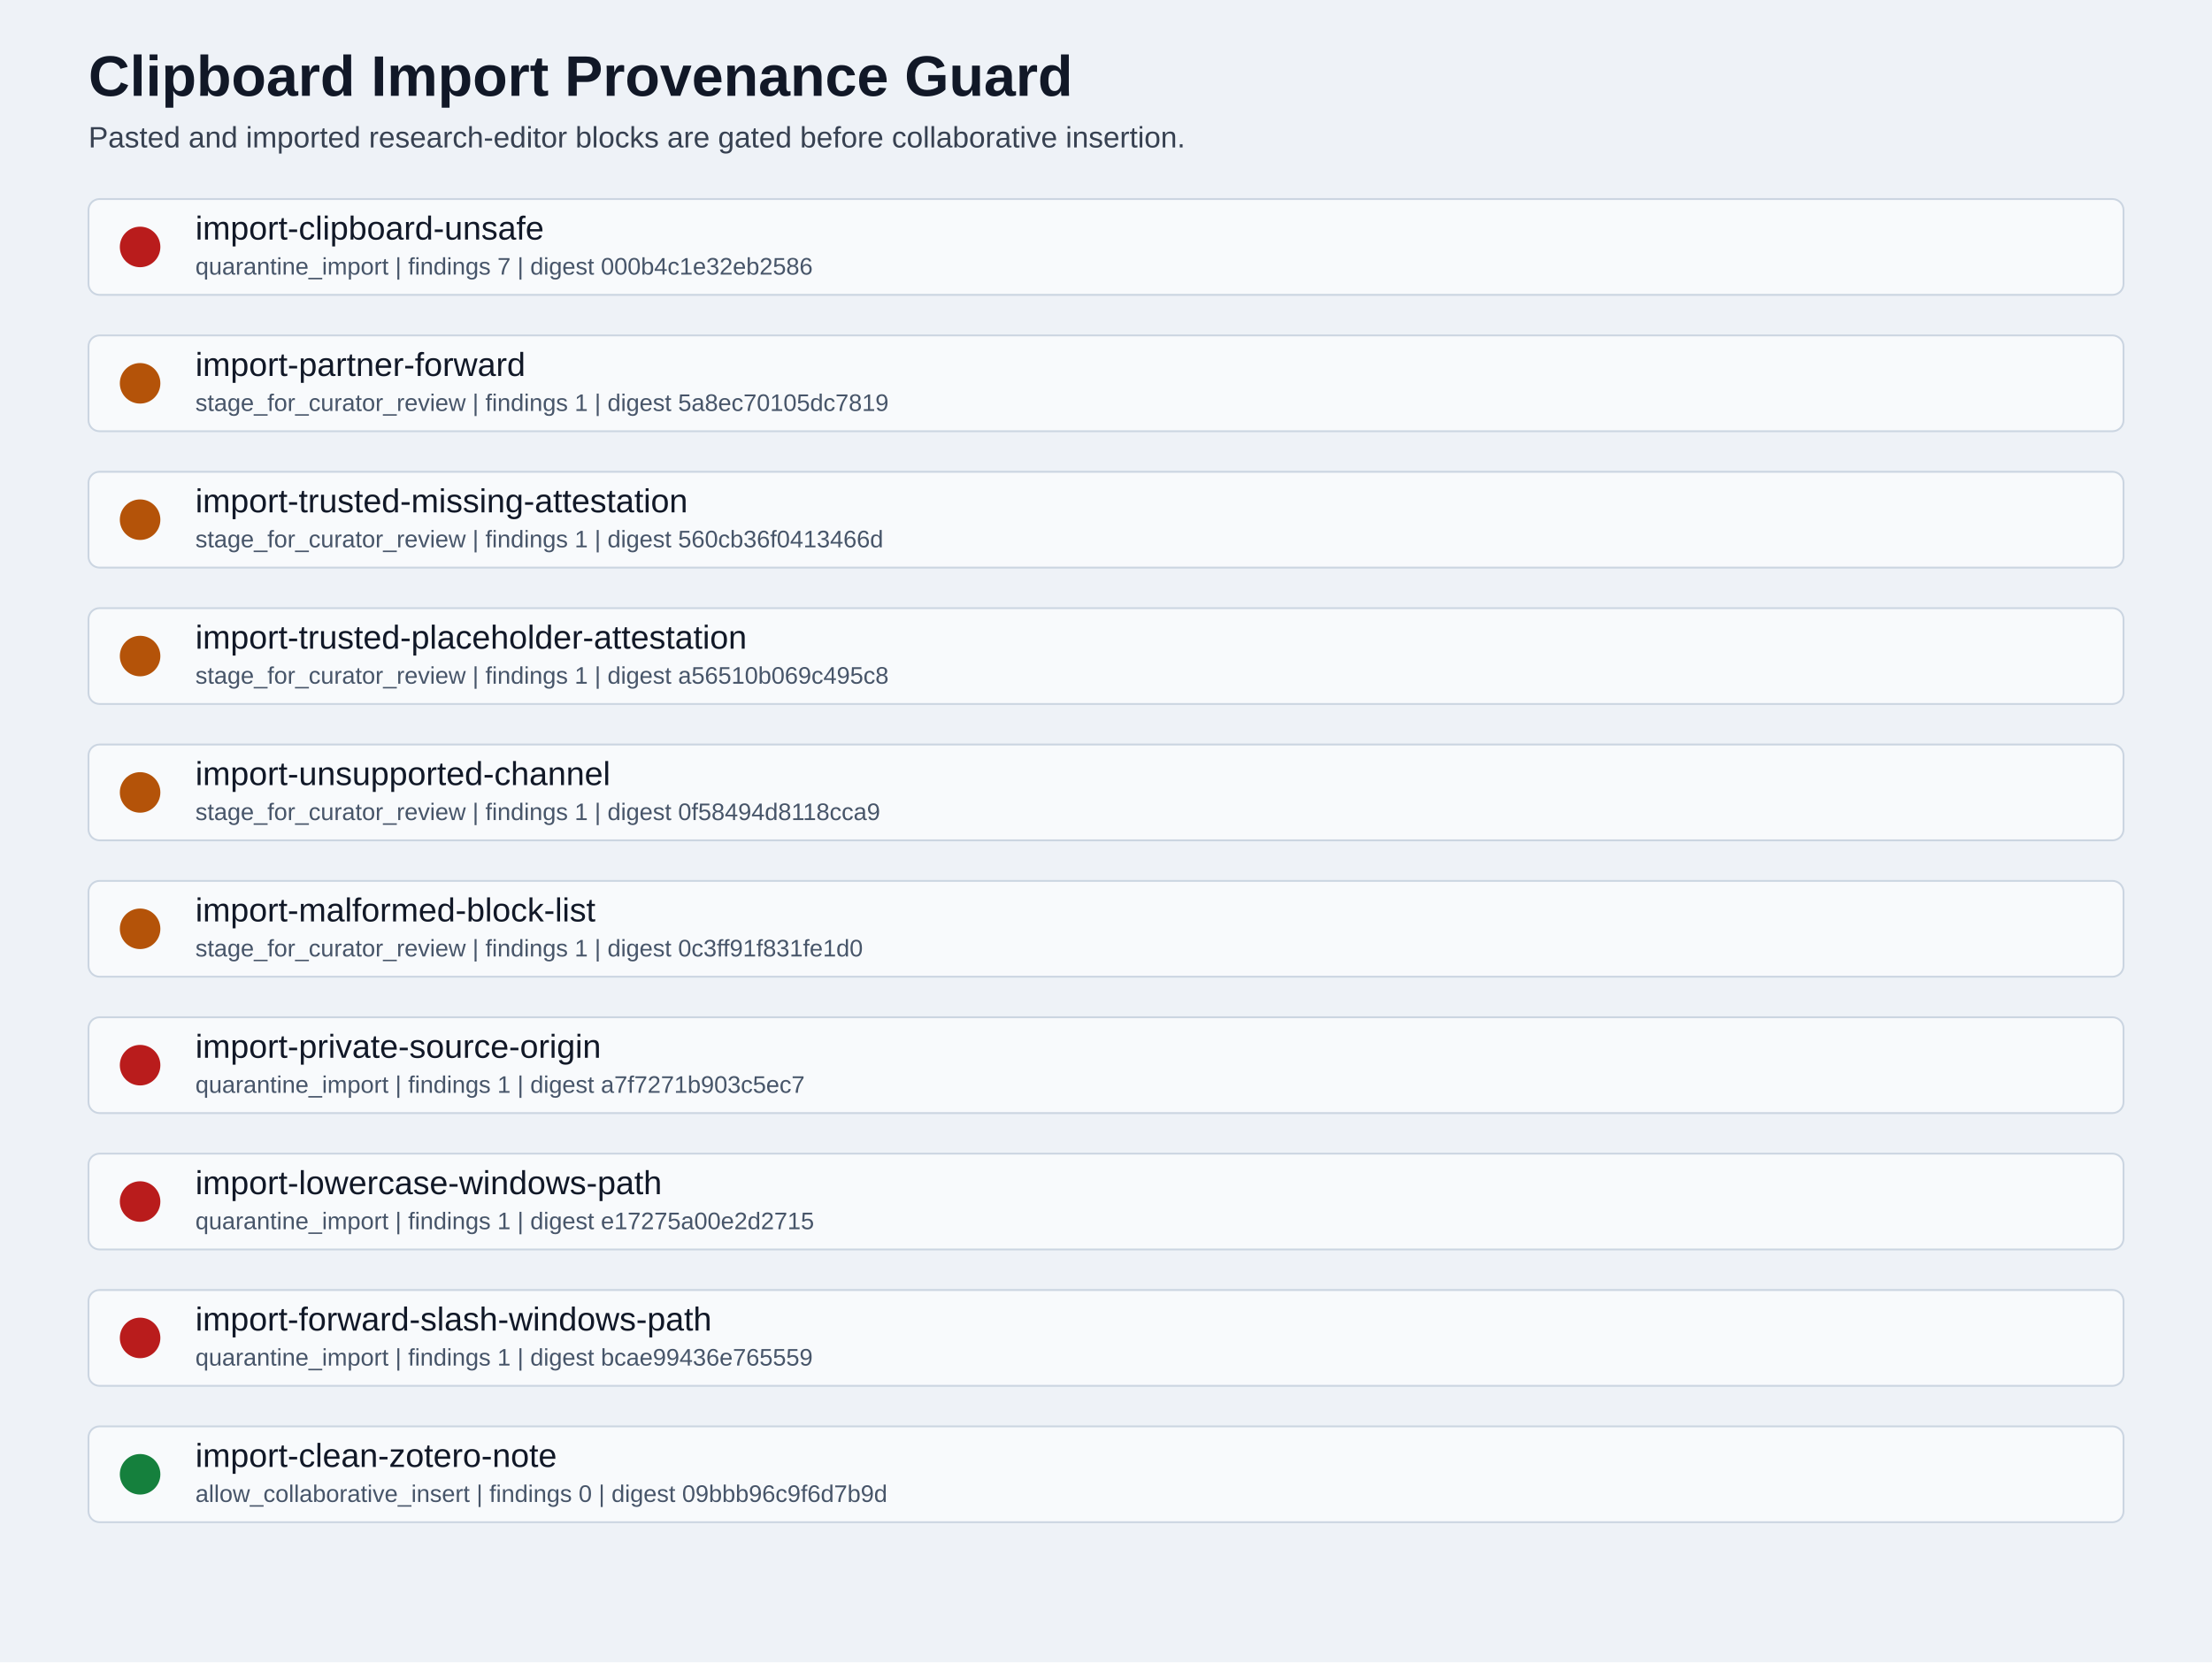
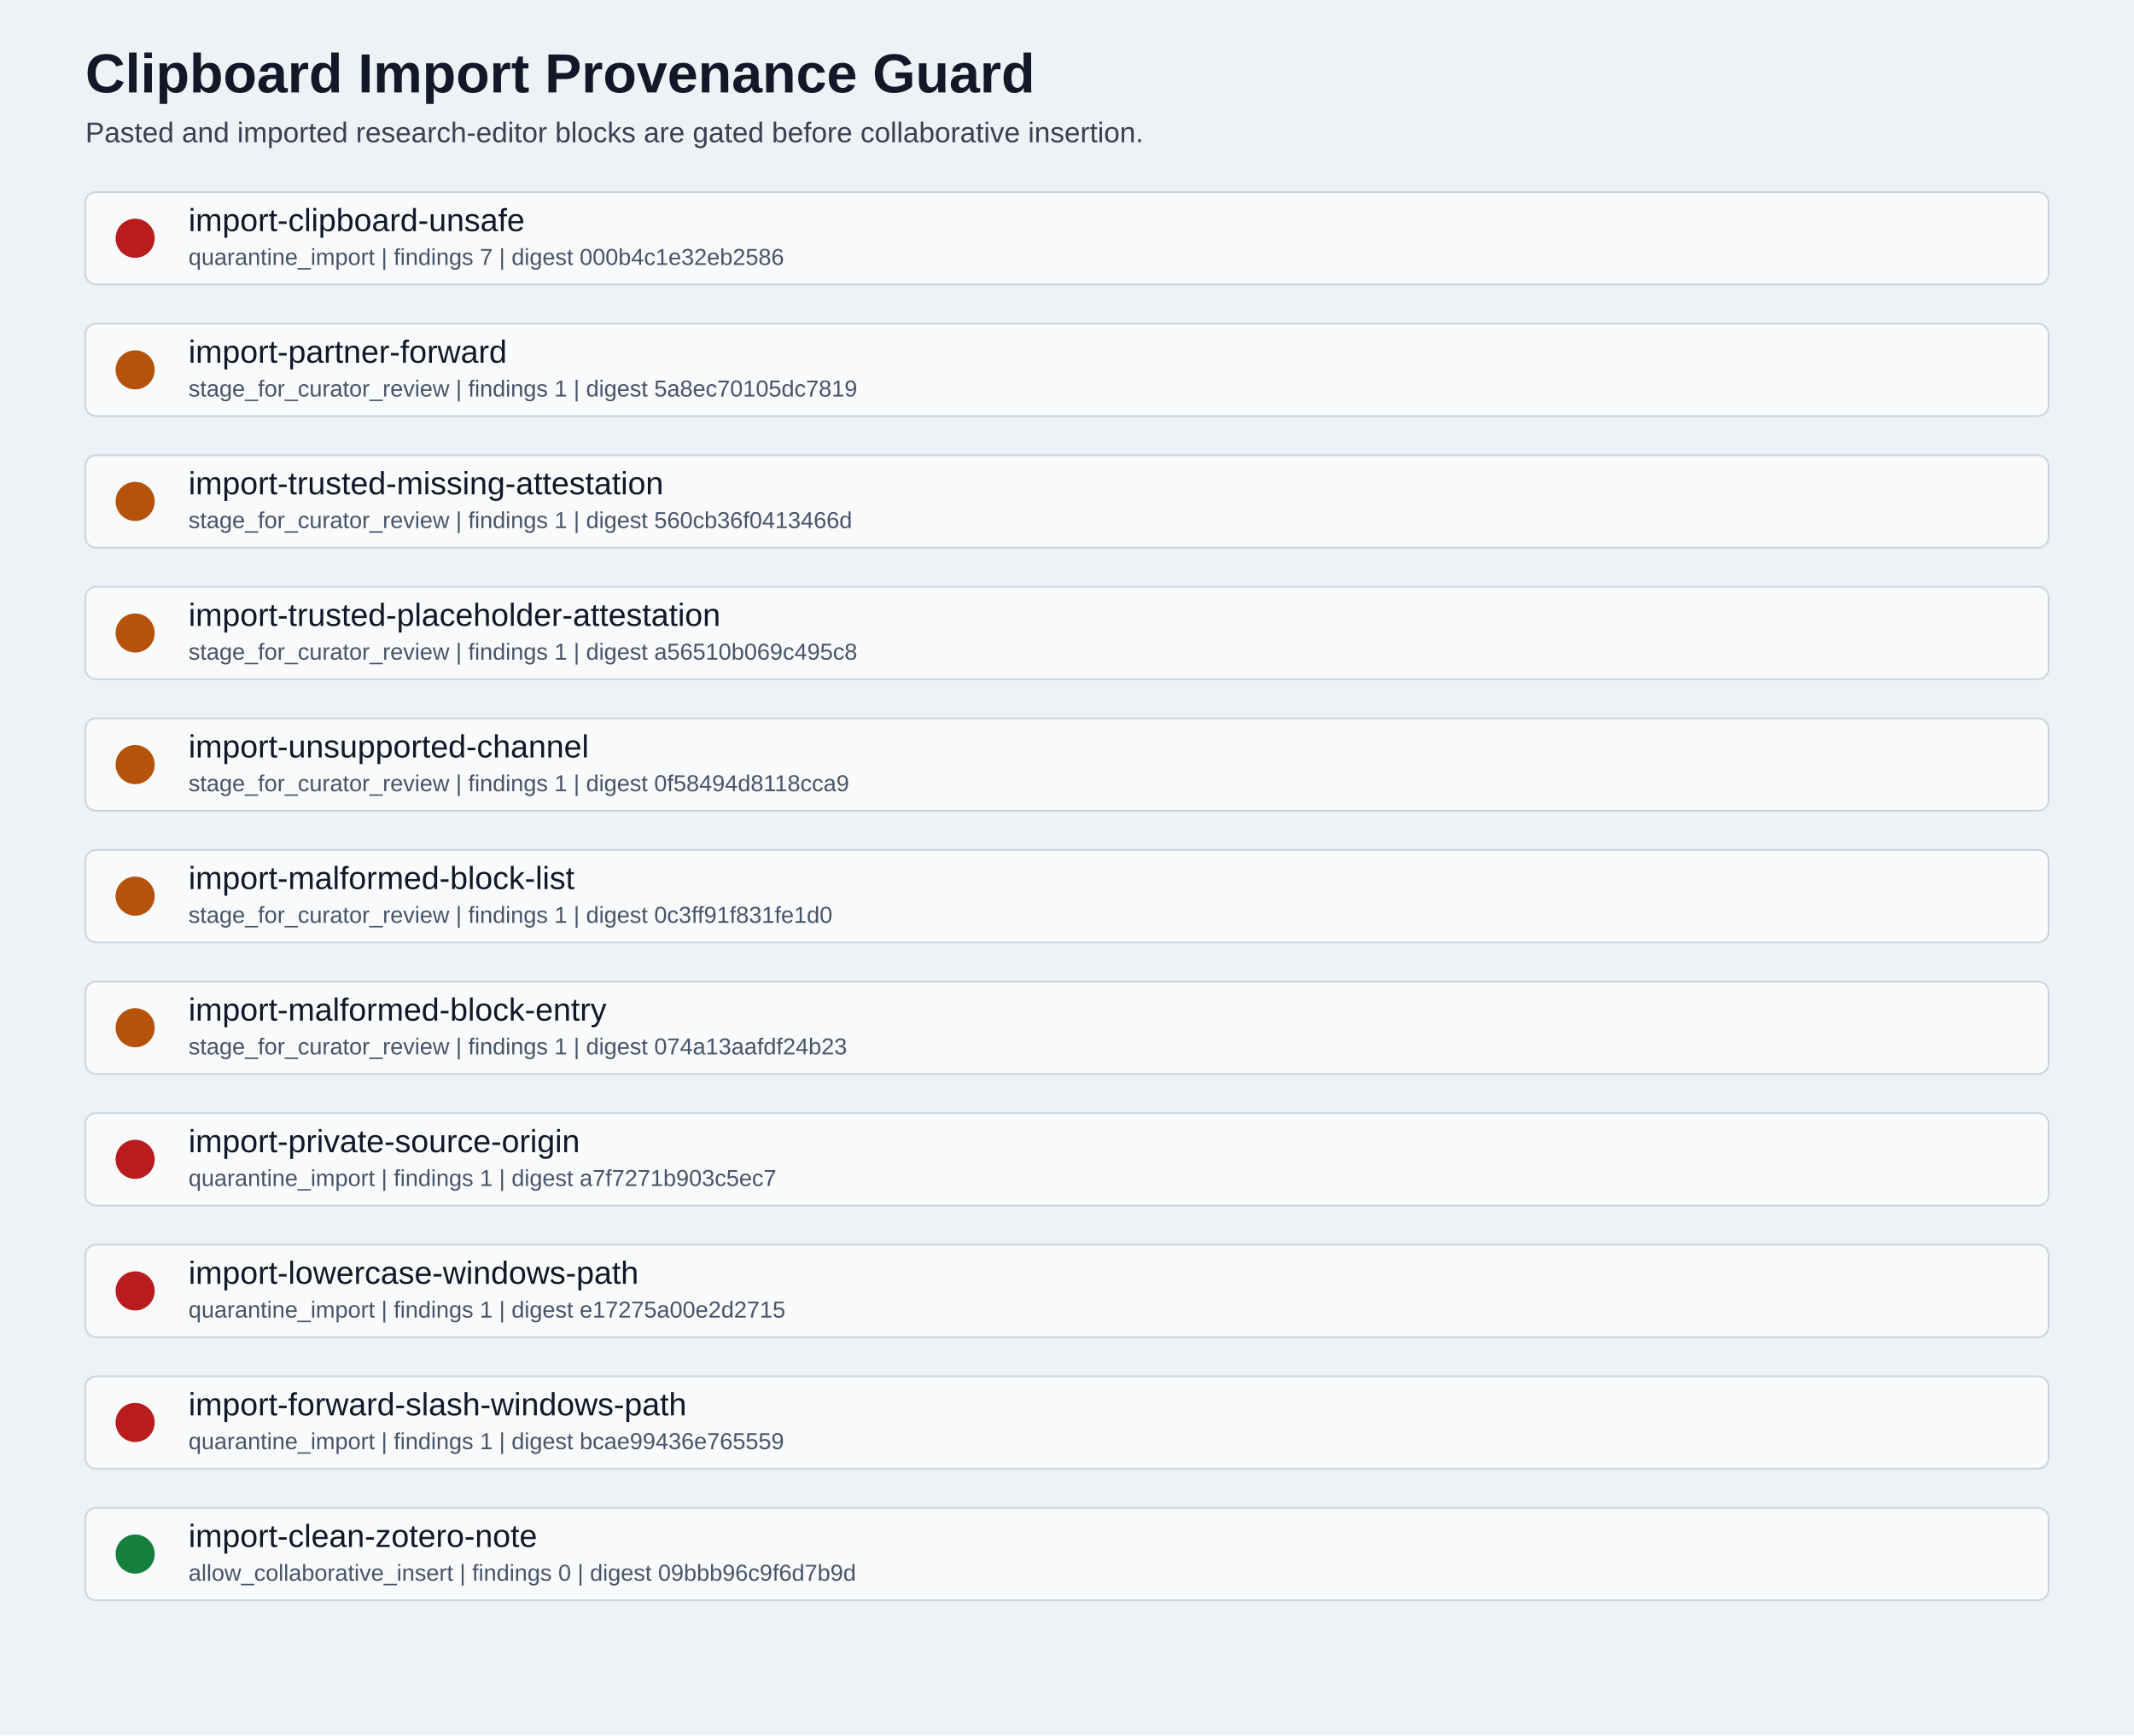
- <svg xmlns="http://www.w3.org/2000/svg" width="1200" height="902" viewBox="0 0 1200 902">
-   <rect width="1200" height="902" fill="#eef2f7" />
+ <svg xmlns="http://www.w3.org/2000/svg" width="1200" height="976" viewBox="0 0 1200 976">
+   <rect width="1200" height="976" fill="#eef2f7" />
  <text x="48" y="52" font-size="31" font-family="Arial" font-weight="700" fill="#111827">Clipboard Import Provenance Guard</text>
  <text x="48" y="80" font-size="16" font-family="Arial" fill="#374151">Pasted and imported research-editor blocks are gated before collaborative insertion.</text>
  <g transform="translate(48 108)">
    <rect width="1104" height="52" rx="6" fill="#f8fafc" stroke="#cbd5e1" />
    <circle cx="28" cy="26" r="11" fill="#b91c1c" />
    <text x="58" y="22" font-size="18" font-family="Arial" fill="#111827">import-clipboard-unsafe</text>
    <text x="58" y="41" font-size="13" font-family="Arial" fill="#475569">quarantine_import | findings 7 | digest 000b4c1e32eb2586</text>
  </g>
  <g transform="translate(48 182)">
    <rect width="1104" height="52" rx="6" fill="#f8fafc" stroke="#cbd5e1" />
    <circle cx="28" cy="26" r="11" fill="#b45309" />
    <text x="58" y="22" font-size="18" font-family="Arial" fill="#111827">import-partner-forward</text>
    <text x="58" y="41" font-size="13" font-family="Arial" fill="#475569">stage_for_curator_review | findings 1 | digest 5a8ec70105dc7819</text>
  </g>
  <g transform="translate(48 256)">
    <rect width="1104" height="52" rx="6" fill="#f8fafc" stroke="#cbd5e1" />
    <circle cx="28" cy="26" r="11" fill="#b45309" />
    <text x="58" y="22" font-size="18" font-family="Arial" fill="#111827">import-trusted-missing-attestation</text>
    <text x="58" y="41" font-size="13" font-family="Arial" fill="#475569">stage_for_curator_review | findings 1 | digest 560cb36f0413466d</text>
  </g>
  <g transform="translate(48 330)">
    <rect width="1104" height="52" rx="6" fill="#f8fafc" stroke="#cbd5e1" />
    <circle cx="28" cy="26" r="11" fill="#b45309" />
    <text x="58" y="22" font-size="18" font-family="Arial" fill="#111827">import-trusted-placeholder-attestation</text>
    <text x="58" y="41" font-size="13" font-family="Arial" fill="#475569">stage_for_curator_review | findings 1 | digest a56510b069c495c8</text>
  </g>
  <g transform="translate(48 404)">
    <rect width="1104" height="52" rx="6" fill="#f8fafc" stroke="#cbd5e1" />
    <circle cx="28" cy="26" r="11" fill="#b45309" />
    <text x="58" y="22" font-size="18" font-family="Arial" fill="#111827">import-unsupported-channel</text>
    <text x="58" y="41" font-size="13" font-family="Arial" fill="#475569">stage_for_curator_review | findings 1 | digest 0f58494d8118cca9</text>
  </g>
  <g transform="translate(48 478)">
    <rect width="1104" height="52" rx="6" fill="#f8fafc" stroke="#cbd5e1" />
    <circle cx="28" cy="26" r="11" fill="#b45309" />
    <text x="58" y="22" font-size="18" font-family="Arial" fill="#111827">import-malformed-block-list</text>
    <text x="58" y="41" font-size="13" font-family="Arial" fill="#475569">stage_for_curator_review | findings 1 | digest 0c3ff91f831fe1d0</text>
  </g>
  <g transform="translate(48 552)">
    <rect width="1104" height="52" rx="6" fill="#f8fafc" stroke="#cbd5e1" />
+     <circle cx="28" cy="26" r="11" fill="#b45309" />
+     <text x="58" y="22" font-size="18" font-family="Arial" fill="#111827">import-malformed-block-entry</text>
+     <text x="58" y="41" font-size="13" font-family="Arial" fill="#475569">stage_for_curator_review | findings 1 | digest 074a13aafdf24b23</text>
+   </g>
+   <g transform="translate(48 626)">
+     <rect width="1104" height="52" rx="6" fill="#f8fafc" stroke="#cbd5e1" />
    <circle cx="28" cy="26" r="11" fill="#b91c1c" />
    <text x="58" y="22" font-size="18" font-family="Arial" fill="#111827">import-private-source-origin</text>
    <text x="58" y="41" font-size="13" font-family="Arial" fill="#475569">quarantine_import | findings 1 | digest a7f7271b903c5ec7</text>
  </g>
-   <g transform="translate(48 626)">
+   <g transform="translate(48 700)">
    <rect width="1104" height="52" rx="6" fill="#f8fafc" stroke="#cbd5e1" />
    <circle cx="28" cy="26" r="11" fill="#b91c1c" />
    <text x="58" y="22" font-size="18" font-family="Arial" fill="#111827">import-lowercase-windows-path</text>
    <text x="58" y="41" font-size="13" font-family="Arial" fill="#475569">quarantine_import | findings 1 | digest e17275a00e2d2715</text>
  </g>
-   <g transform="translate(48 700)">
+   <g transform="translate(48 774)">
    <rect width="1104" height="52" rx="6" fill="#f8fafc" stroke="#cbd5e1" />
    <circle cx="28" cy="26" r="11" fill="#b91c1c" />
    <text x="58" y="22" font-size="18" font-family="Arial" fill="#111827">import-forward-slash-windows-path</text>
    <text x="58" y="41" font-size="13" font-family="Arial" fill="#475569">quarantine_import | findings 1 | digest bcae99436e765559</text>
  </g>
-   <g transform="translate(48 774)">
+   <g transform="translate(48 848)">
    <rect width="1104" height="52" rx="6" fill="#f8fafc" stroke="#cbd5e1" />
    <circle cx="28" cy="26" r="11" fill="#15803d" />
    <text x="58" y="22" font-size="18" font-family="Arial" fill="#111827">import-clean-zotero-note</text>
    <text x="58" y="41" font-size="13" font-family="Arial" fill="#475569">allow_collaborative_insert | findings 0 | digest 09bbb96c9f6d7b9d</text>
  </g>
</svg>
